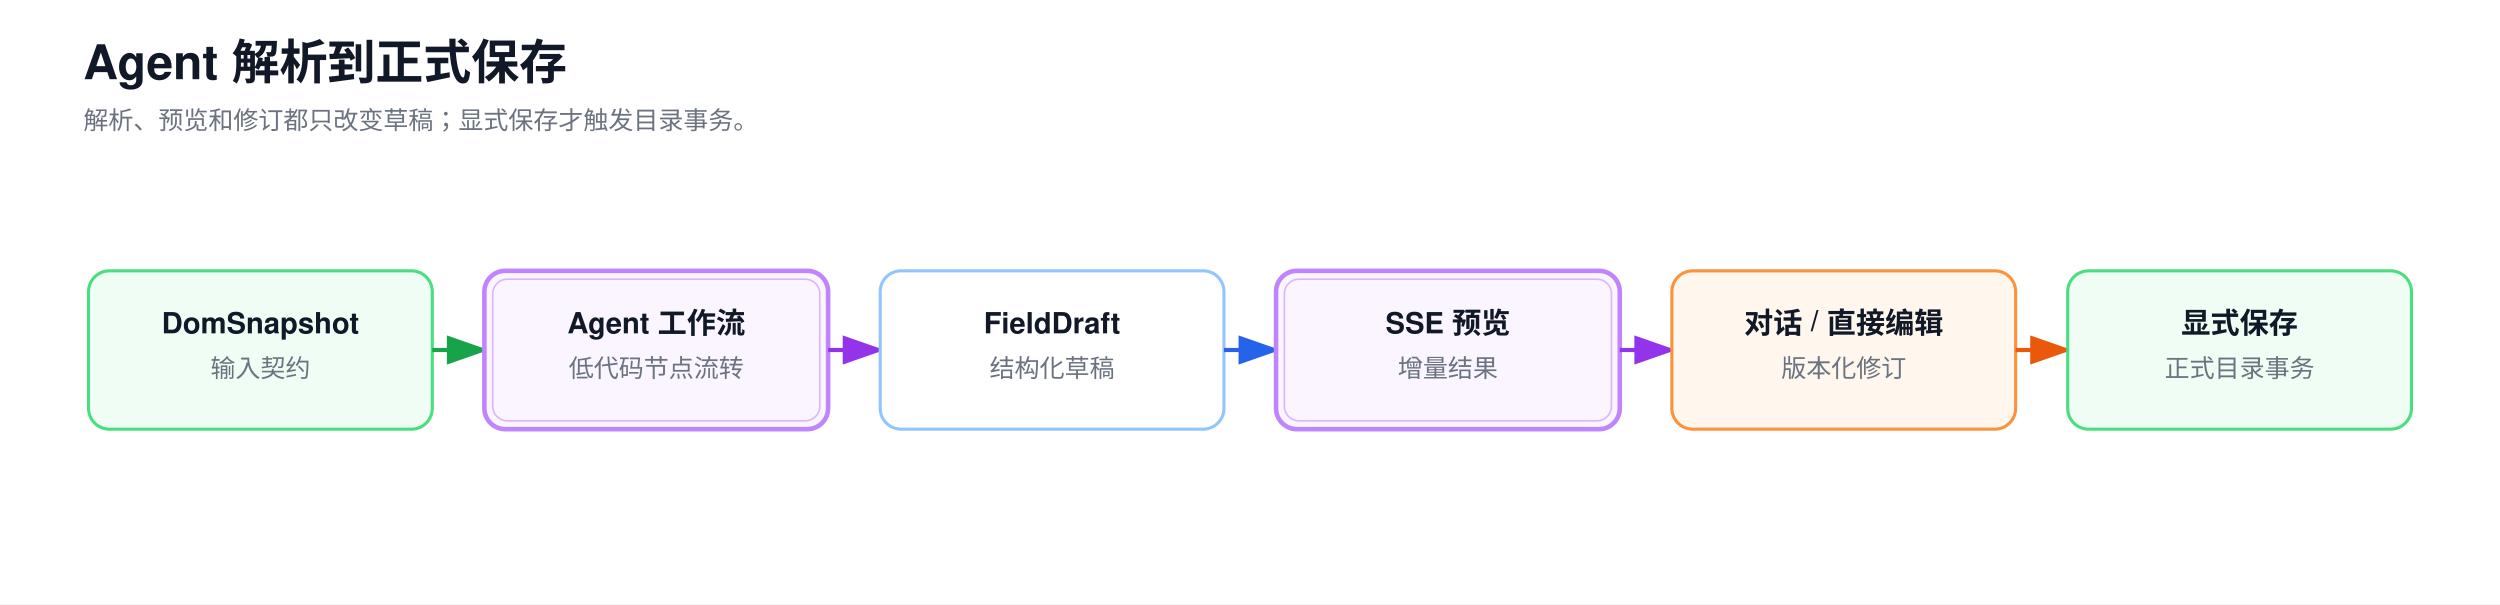
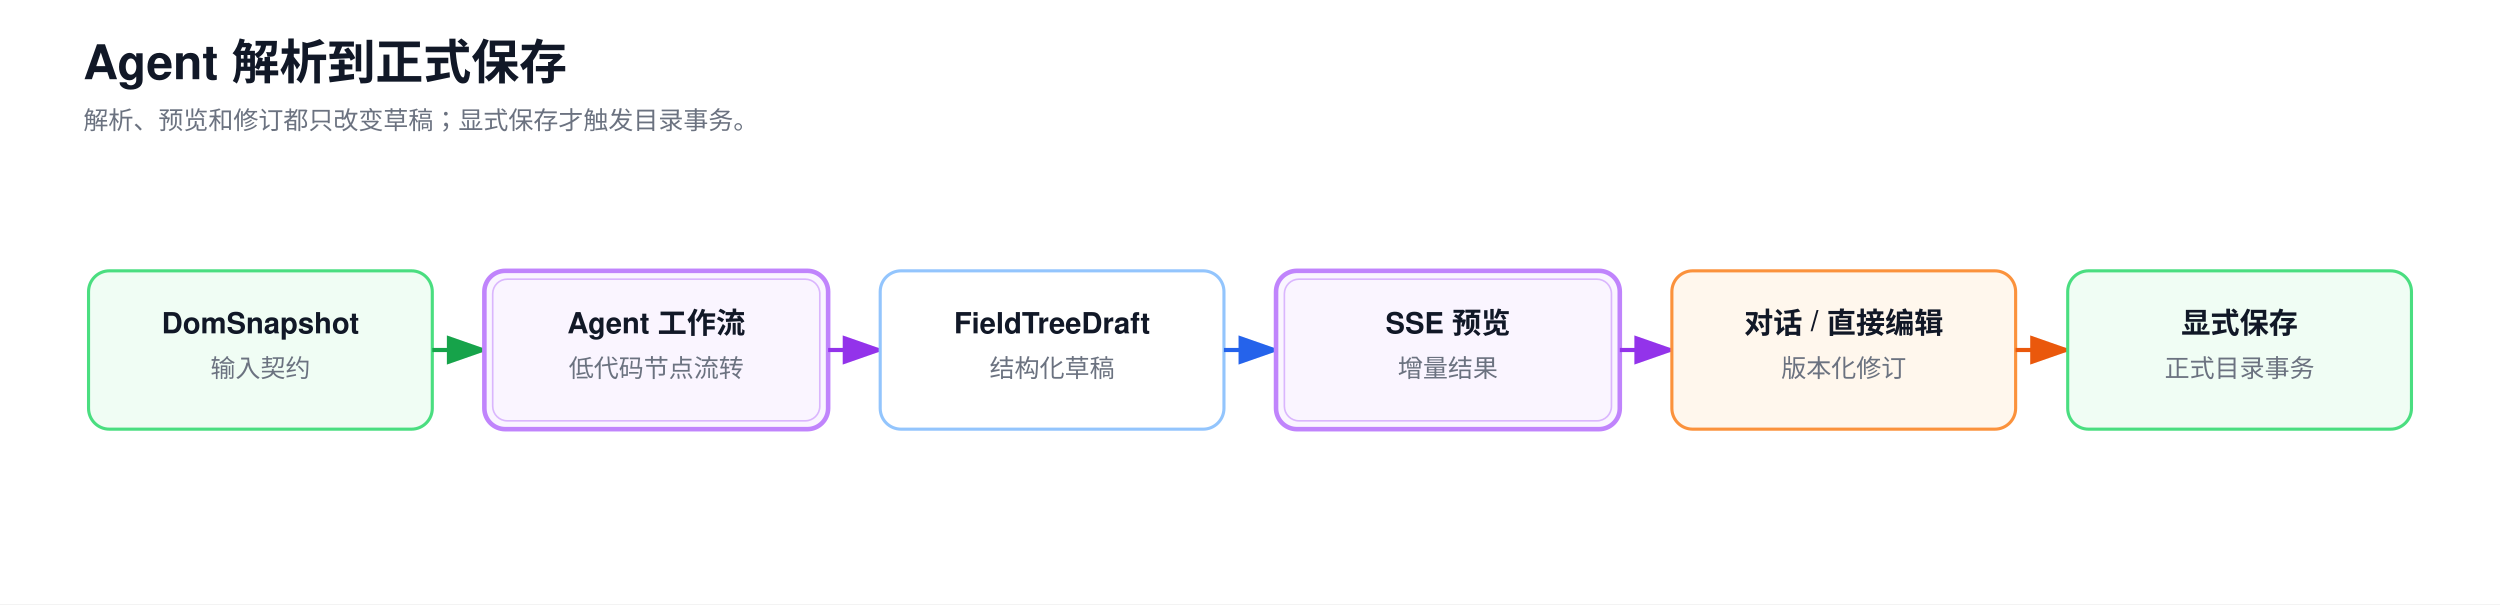
<svg xmlns="http://www.w3.org/2000/svg" viewBox="0 0 1200 290" width="1200" height="290">
  <style>text{font-family:'Helvetica Neue',Helvetica,Arial,'PingFang SC','Microsoft YaHei',sans-serif;fill:#111827} .muted{fill:#6b7280} .small{font-size:12px} .title{font-size:23px;font-weight:700} .node{font-size:14px;font-weight:600}</style>
  <defs>
    <marker id="arrow-blue" markerWidth="10" markerHeight="7" refX="9" refY="3.5" orient="auto">
      <polygon points="0 0,10 3.5,0 7" fill="#2563eb" />
    </marker>
    <marker id="arrow-purple" markerWidth="10" markerHeight="7" refX="9" refY="3.5" orient="auto">
      <polygon points="0 0,10 3.5,0 7" fill="#9333ea" />
    </marker>
    <marker id="arrow-green" markerWidth="10" markerHeight="7" refX="9" refY="3.5" orient="auto">
      <polygon points="0 0,10 3.5,0 7" fill="#16a34a" />
    </marker>
    <marker id="arrow-orange" markerWidth="10" markerHeight="7" refX="9" refY="3.5" orient="auto">
      <polygon points="0 0,10 3.5,0 7" fill="#ea580c" />
    </marker>
    <marker id="arrow-red" markerWidth="10" markerHeight="7" refX="9" refY="3.5" orient="auto">
      <polygon points="0 0,10 3.5,0 7" fill="#dc2626" />
    </marker>
    <marker id="arrow-gray" markerWidth="10" markerHeight="7" refX="9" refY="3.5" orient="auto">
      <polygon points="0 0,10 3.5,0 7" fill="#6b7280" />
    </marker>
  </defs>
  <rect width="1200" height="290" fill="#ffffff" />
  <text x="40" y="38" class="title">Agent 解析到正式保存</text>
  <text x="40" y="62" class="small muted">解析、预览和修订都只改变草稿；显式保存才触发目录事务。</text>
  <rect x="42.5" y="130" width="165" height="76" rx="10" fill="#f0fdf4" stroke="#4ade80" stroke-width="1.5" />
  <text x="125.0" y="160" text-anchor="middle" class="node">DomSnapshot</text>
  <text x="125.0" y="181" text-anchor="middle" class="small muted">输入契约</text>
  <line x1="207.5" y1="168" x2="232.5" y2="168" stroke="#16a34a" stroke-width="2" marker-end="url(#arrow-green)" data-graph-role="edge" />
  <rect x="232.5" y="130" width="165" height="76" rx="10" fill="#faf5ff" stroke="#c084fc" stroke-width="2.2" />
  <rect x="236.5" y="134" width="157" height="68" rx="7" fill="none" stroke="#c084fc" stroke-width="0.8" opacity="0.55" />
  <text x="315.0" y="160" text-anchor="middle" class="node">Agent 工作流</text>
  <text x="315.0" y="181" text-anchor="middle" class="small muted">低代码节点流转</text>
  <line x1="397.5" y1="168" x2="422.5" y2="168" stroke="#9333ea" stroke-width="2" marker-end="url(#arrow-purple)" data-graph-role="edge" />
  <rect x="422.5" y="130" width="165" height="76" rx="10" fill="#ffffff" stroke="#93c5fd" stroke-width="1.5" />
-   <text x="505.0" y="160" text-anchor="middle" class="node">FieldDraft</text>
+   <text x="505.0" y="160" text-anchor="middle" class="node">FieldTreeDraft</text>
  <text x="505.0" y="181" text-anchor="middle" class="small muted">结构化草稿</text>
  <line x1="587.5" y1="168" x2="612.5" y2="168" stroke="#2563eb" stroke-width="2" marker-end="url(#arrow-blue)" data-graph-role="edge" />
  <rect x="612.5" y="130" width="165" height="76" rx="10" fill="#faf5ff" stroke="#c084fc" stroke-width="2.2" />
  <rect x="616.5" y="134" width="157" height="68" rx="7" fill="none" stroke="#c084fc" stroke-width="0.8" opacity="0.55" />
  <text x="695.0" y="160" text-anchor="middle" class="node">SSE 预览</text>
  <text x="695.0" y="181" text-anchor="middle" class="small muted">增量结果</text>
  <line x1="777.5" y1="168" x2="802.5" y2="168" stroke="#9333ea" stroke-width="2" marker-end="url(#arrow-purple)" data-graph-role="edge" />
  <rect x="802.5" y="130" width="165" height="76" rx="10" fill="#fff7ed" stroke="#fb923c" stroke-width="1.5" />
  <text x="885.0" y="160" text-anchor="middle" class="node">对话 / 直接编辑</text>
  <text x="885.0" y="181" text-anchor="middle" class="small muted">版本化修订</text>
  <line x1="967.5" y1="168" x2="992.5" y2="168" stroke="#ea580c" stroke-width="2" marker-end="url(#arrow-orange)" data-graph-role="edge" />
  <rect x="992.5" y="130" width="165" height="76" rx="10" fill="#f0fdf4" stroke="#4ade80" stroke-width="1.5" />
  <text x="1075.0" y="160" text-anchor="middle" class="node">显式保存</text>
  <text x="1075.0" y="181" text-anchor="middle" class="small muted">正式目录事务</text>
</svg>
